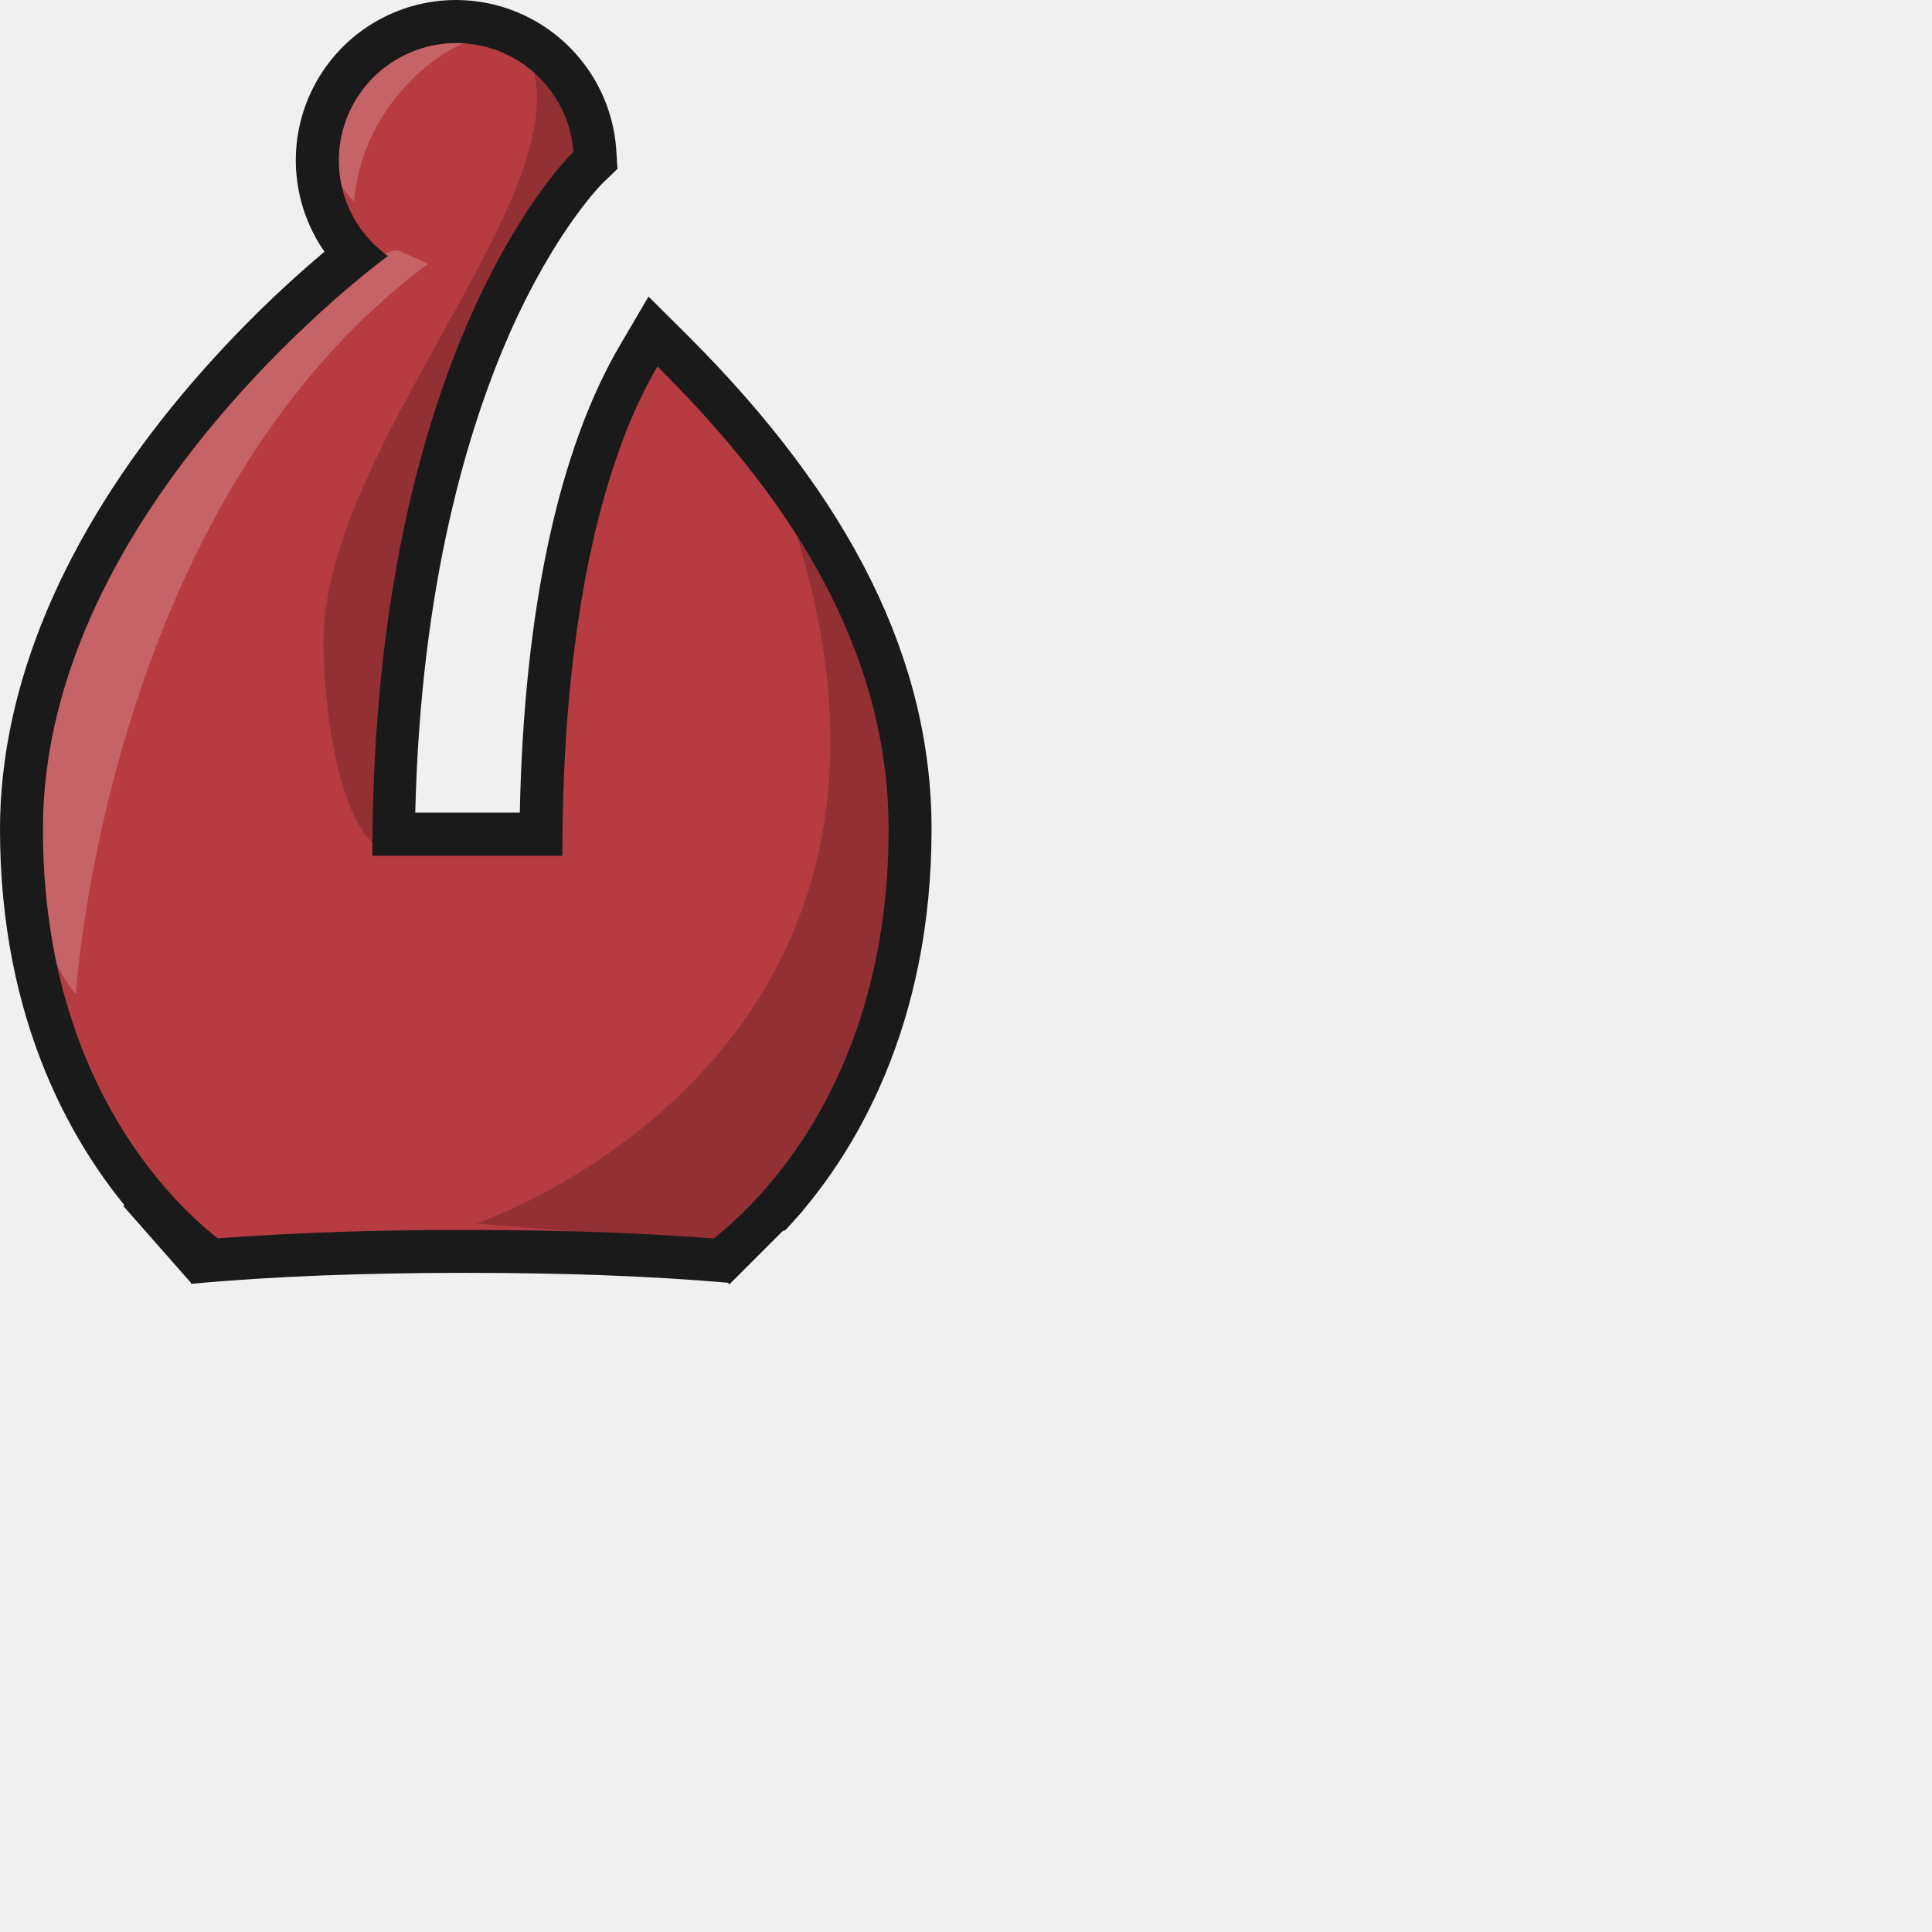
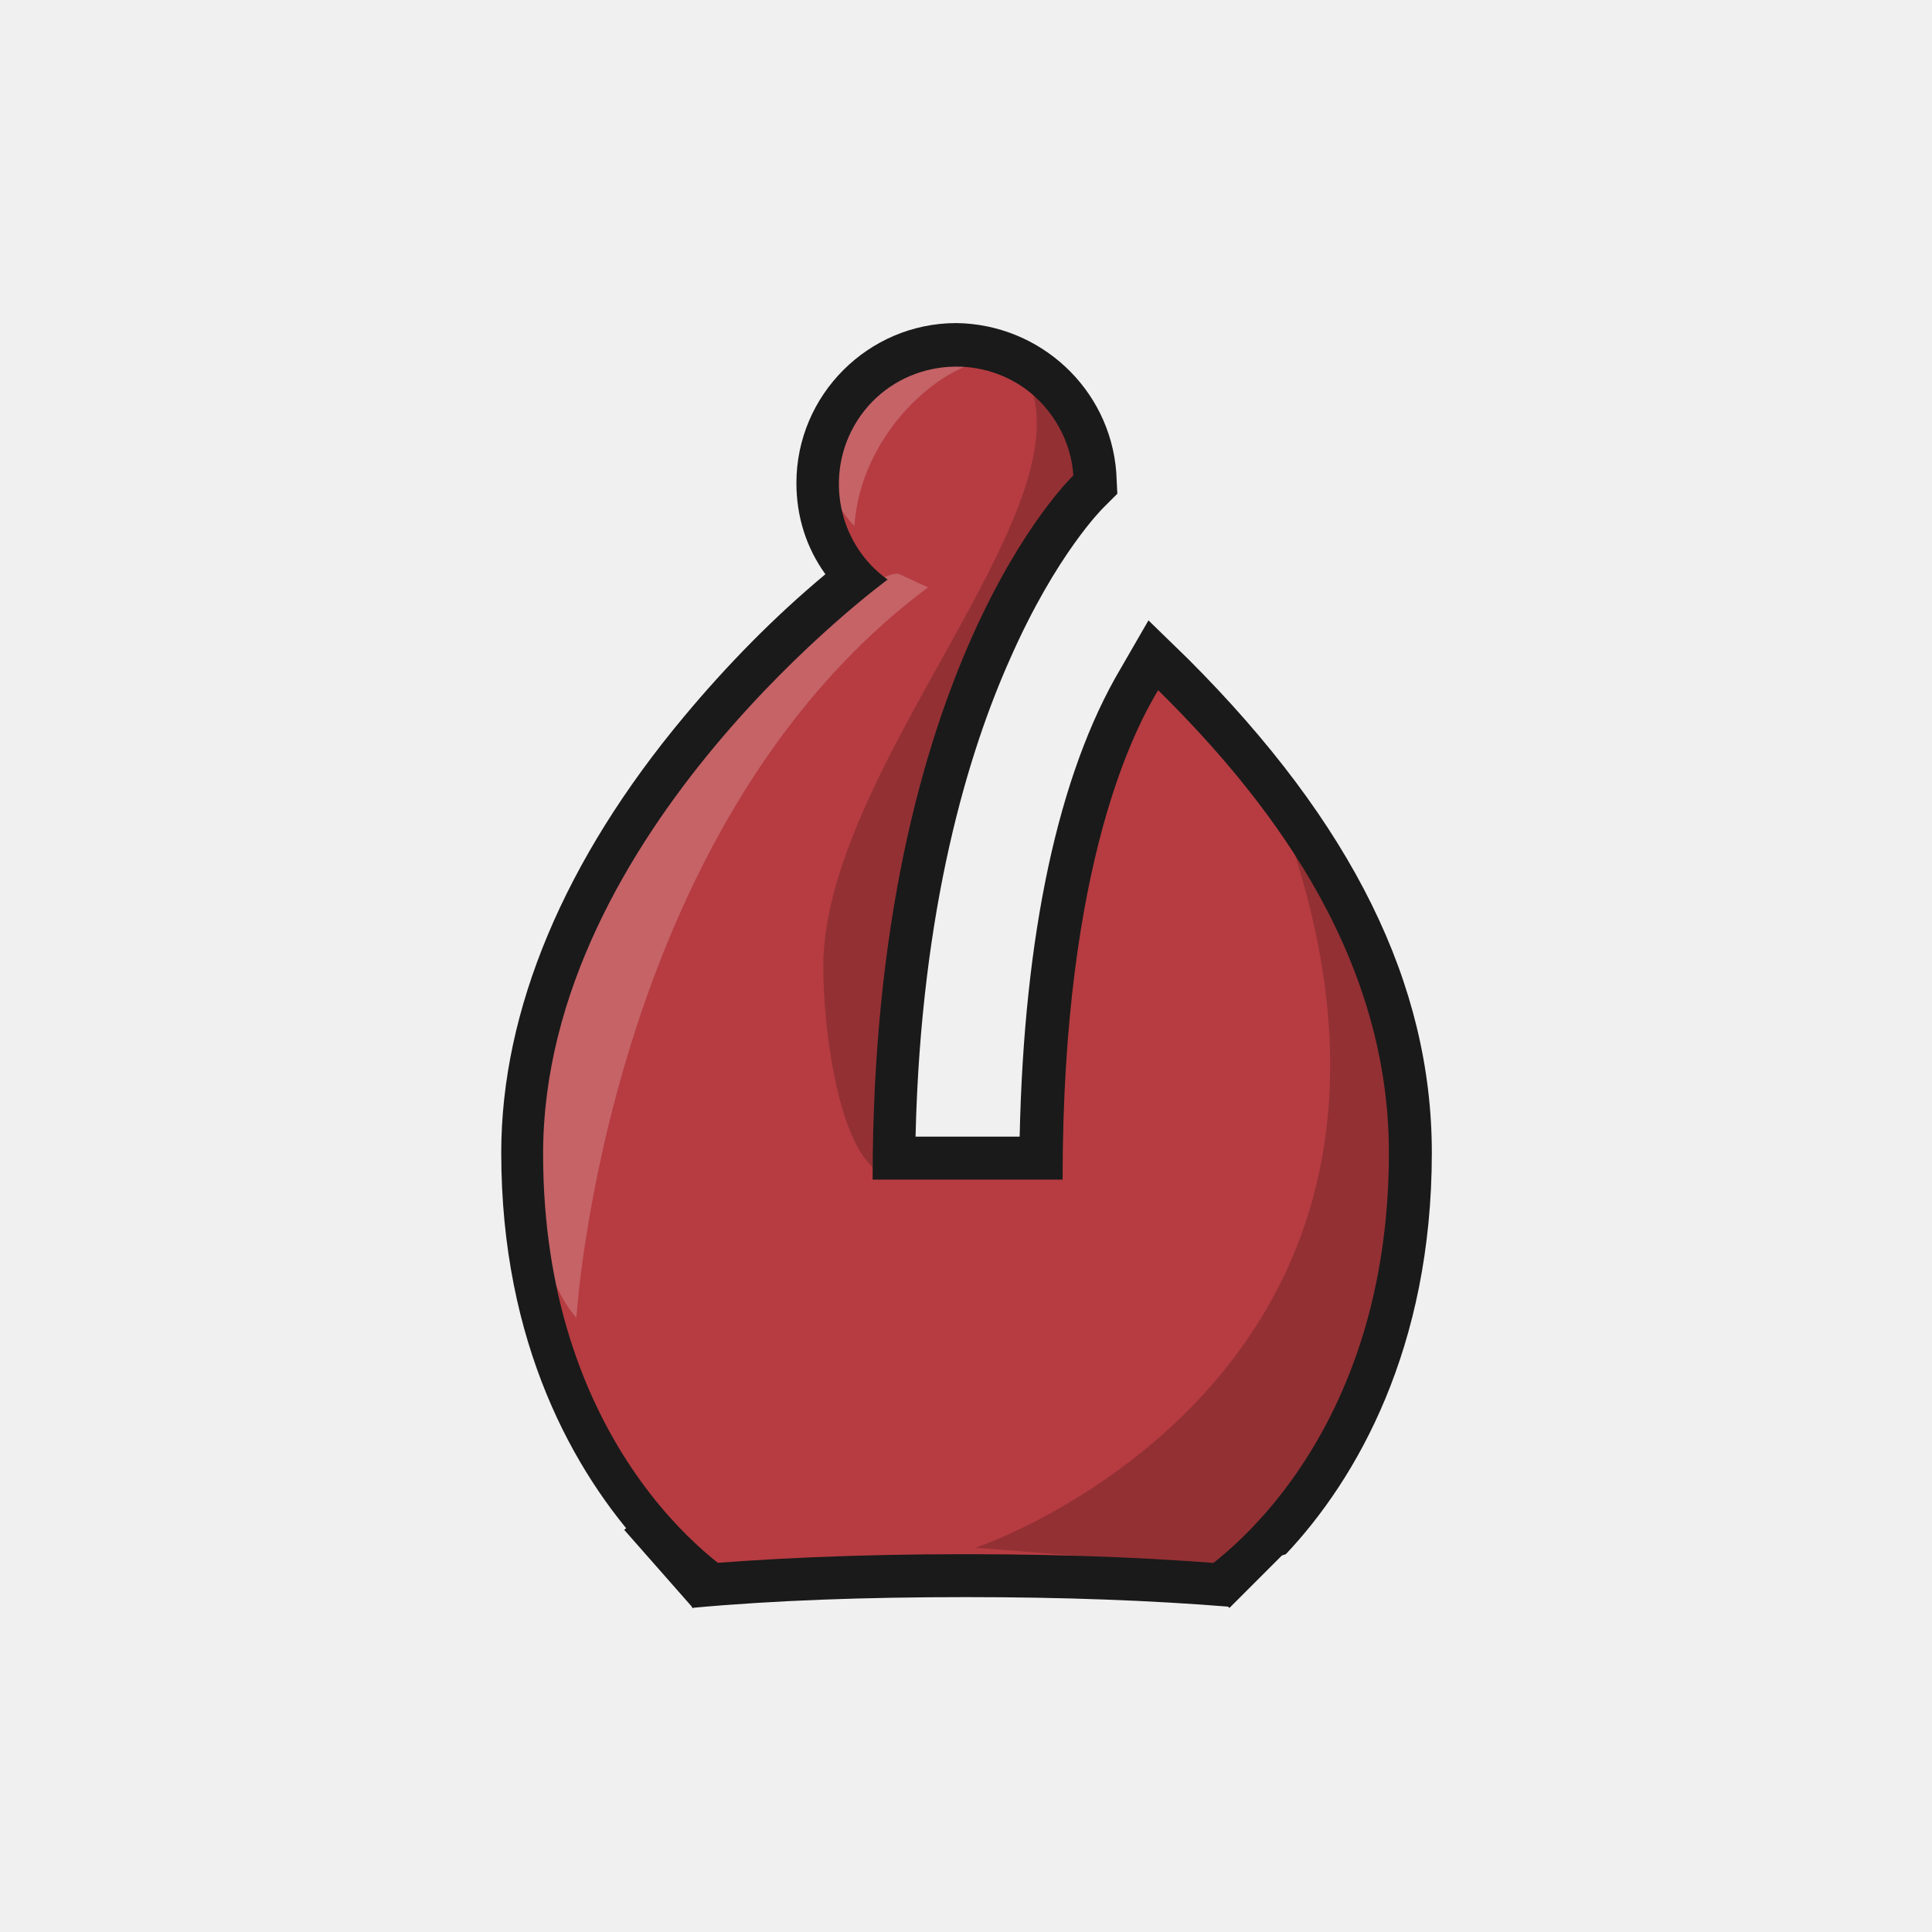
- <svg xmlns="http://www.w3.org/2000/svg" viewBox="0 0 180 180">
-   <defs>
-     <style>.cls-1{fill:#b63c41;}.cls-2{fill:#040000;}.cls-2,.cls-3{opacity:0.2;isolation:isolate;}.cls-3{fill:#fff;}.cls-4{fill:#1a1a1a;}</style>
-   </defs>
-   <g id="Layer_2" data-name="Layer 2">
-     <g id="Layer_1-2" data-name="Layer 1">
-       <path class="cls-1" d="M69.43,116c7-5.84,16.42-18.39,16.42-39.19,0-20.46-13.49-35.94-22.13-44.54L61.9,30.42,60.59,32.6c-1.5,2.53-8.82,14.46-9.13,44.61H37.75c.48-45,18-62,18.18-62.16l.65-.65-.07-.91a13,13,0,0,0-12.9-12l0,.05a12.94,12.94,0,0,0-9.5,21.73A107.05,107.05,0,0,0,19.59,37.51C8.75,50.43,3.05,64,3.05,76.78c0,20.8,9.43,33.35,16.42,39.19" />
-       <path class="cls-2" d="M71.43,42.2C94.15,97.33,44.36,114,44.36,114L69.43,116c-2.44,1.85,16-5.24,16-41.36A43.68,43.68,0,0,0,71.43,42.2Z" />
-       <path class="cls-3" d="M37.2,23.37C34.53,22.15,8.59,44,4.3,66.29.3,87.1,7.5,92.85,7.07,92.68c0-.13,2.78-45.8,32.83-68.11C39.9,24.6,38.75,24.07,37.2,23.37Z" />
-       <path class="cls-3" d="M45.4,3.44c-4.34.39-11.78,6.67-12.4,15.35,0,0-6-5.57.06-12.49C37.8.84,45.4,3.44,45.4,3.44Z" />
-       <path class="cls-2" d="M42.48,41.6c1.84-5.06,14.08-29,14.08-29L51,3.41l-2.87.06c9.19,11.26-18,37-18,56.43,0,5.69,1.39,17.22,5.53,19.31C35.75,79.25,38.66,52.14,42.48,41.6Z" />
-       <path class="cls-4" d="M24.32,118C19.32,115.67,4,103.49,4,77.26,4,47.18,36.14,23.85,36.14,23.85a10.94,10.94,0,1,1,17.28-9.7S34.69,31.89,34.69,79.73h17.7c0-29.93,7-42.36,8.86-45.59,9.46,9.42,21.54,24,21.54,43.12,0,26.08-15.13,38.26-20.24,40.71l10.61-3.35c6.61-7,13.63-19.2,13.63-37.36,0-15.71-7.43-30.74-22.72-46l-3.65-3.63-2.61,4.45c-5.76,9.76-9,24.78-9.38,43.63H38.69c.5-21.46,5-36,8.75-44.55,4.32-9.79,8.7-14.09,8.74-14.13l1.35-1.3-.12-1.88A15,15,0,0,0,42.51,0V0A14.93,14.93,0,0,0,30.23,23.45,109,109,0,0,0,17,36.71C5.87,50,0,64,0,77.26c0,17.82,6.76,29.85,13.26,36.95l11,3.81Z" />
-       <path class="cls-4" d="M43.37,118.59c9,0,17.15.28,24.57.93l1.91-3.84c-7.68-.73-16.4-1.09-26.48-1.09h0c-10.19,0-19,.36-26.73,1.11l1.18,3.91C25.5,118.9,34,118.59,43.37,118.59Z" />
-       <rect class="cls-4" x="11.17" y="113.08" width="9.67" height="3.52" transform="translate(-59.61 202.73) rotate(-131.36)" />
-       <rect class="cls-4" x="65.3" y="113.24" width="9.67" height="3.52" transform="translate(201.04 146.72) rotate(135)" />
+ <svg xmlns="http://www.w3.org/2000/svg" version="1.1" id="Layer_1" x="0px" y="0px" viewBox="0 0 180 180" style="enable-background:new 0 0 180 180;" xml:space="preserve">
+   <style type="text/css">
+ 	.st0{fill:#B63C41;}
+ 	.st1{opacity:0.2;fill:#040000;enable-background:new    ;}
+ 	.st2{opacity:0.2;fill:#FFFFFF;enable-background:new    ;}
+ 	.st3{fill:#1A1A1A;}
+ </style>
+   <g id="Layer_2">
+     <g id="Layer_1-2">
+       <path class="st0" d="M116,146.2c7-5.8,16.4-18.4,16.4-39.2c0-20.5-13.5-35.9-22.1-44.5l-1.8-1.8l-1.3,2.2    c-1.5,2.5-8.8,14.5-9.1,44.6H84.4c0.5-45,18-62,18.2-62.2l0.6-0.7l-0.1-0.9c-0.5-6.7-6.1-12-12.9-12v0.1    c-7.1,0-12.9,5.8-12.9,12.9c0,3.3,1.2,6.4,3.4,8.8c-5.3,4.3-10.1,9-14.5,14.2C55.4,80.6,49.7,94.2,49.7,107    c0,20.8,9.4,33.3,16.4,39.2" />
+       <path class="st1" d="M118,72.4c22.7,55.1-27.1,71.8-27.1,71.8l25.1,2c-2.4,1.9,16-5.2,16-41.4C132.1,92.5,127.1,80.7,118,72.4z" />
+       <path class="st2" d="M83.8,53.5c-2.7-1.2-28.6,20.6-32.9,42.9c-4,20.8,3.2,26.6,2.8,26.4c0-0.1,2.8-45.8,32.8-68.1    C86.5,54.8,85.4,54.2,83.8,53.5z" />
+       <path class="st2" d="M92,33.6C87.7,34,80.2,40.3,79.6,49c0,0-6-5.6,0.1-12.5C84.4,31,92,33.6,92,33.6z" />
+       <path class="st1" d="M89.1,71.8c1.8-5.1,14.1-29,14.1-29l-5.6-9.2l-2.9,0.1c9.2,11.3-18,37-18,56.4c0,5.7,1.4,17.2,5.5,19.3    C82.4,109.4,85.3,82.3,89.1,71.8z" />
+       <path class="st3" d="M70.9,148.2c-5-2.3-20.3-14.5-20.3-40.7C50.6,77.4,82.7,54,82.7,54c-4.9-3.5-6-10.4-2.5-15.3    c3.5-4.9,10.4-6,15.3-2.5c2.6,1.9,4.3,4.9,4.5,8.1c0,0-18.7,17.7-18.7,65.6H99c0-29.9,7-42.4,8.9-45.6c9.5,9.4,21.5,24,21.5,43.1    c0,26.1-15.1,38.3-20.2,40.7l10.6-3.3c6.6-7,13.6-19.2,13.6-37.4c0-15.7-7.4-30.7-22.7-46l-3.7-3.6l-2.6,4.5    c-5.8,9.8-9,24.8-9.4,43.6h-9.7c0.5-21.5,5-36,8.8-44.5c4.3-9.8,8.7-14.1,8.7-14.1l1.3-1.3L104,44c-0.6-7.8-7.1-13.8-14.9-13.9    l0,0c-8.2,0-14.9,6.7-14.9,14.9c0,3.1,0.9,6,2.7,8.5c-4.8,4-9.2,8.5-13.2,13.3c-11.1,13.3-17,27.3-17,40.6    c0,17.8,6.8,29.8,13.3,36.9L70.9,148.2L70.9,148.2z" />
+       <path class="st3" d="M90,148.8c9,0,17.2,0.3,24.6,0.9l1.9-3.8c-7.7-0.7-16.4-1.1-26.5-1.1l0,0c-10.2,0-19,0.4-26.7,1.1l1.2,3.9    C72.1,149.1,80.6,148.8,90,148.8z" />
+       <rect x="60.9" y="140.2" transform="matrix(0.7506 -0.6608 0.6608 0.7506 -80.1982 77.5428)" class="st3" width="3.5" height="9.7" />
+       <rect x="111.9" y="143.4" transform="matrix(0.7071 -0.7071 0.7071 0.7071 -68.4571 125.0621)" class="st3" width="9.7" height="3.5" />
    </g>
  </g>
</svg>
